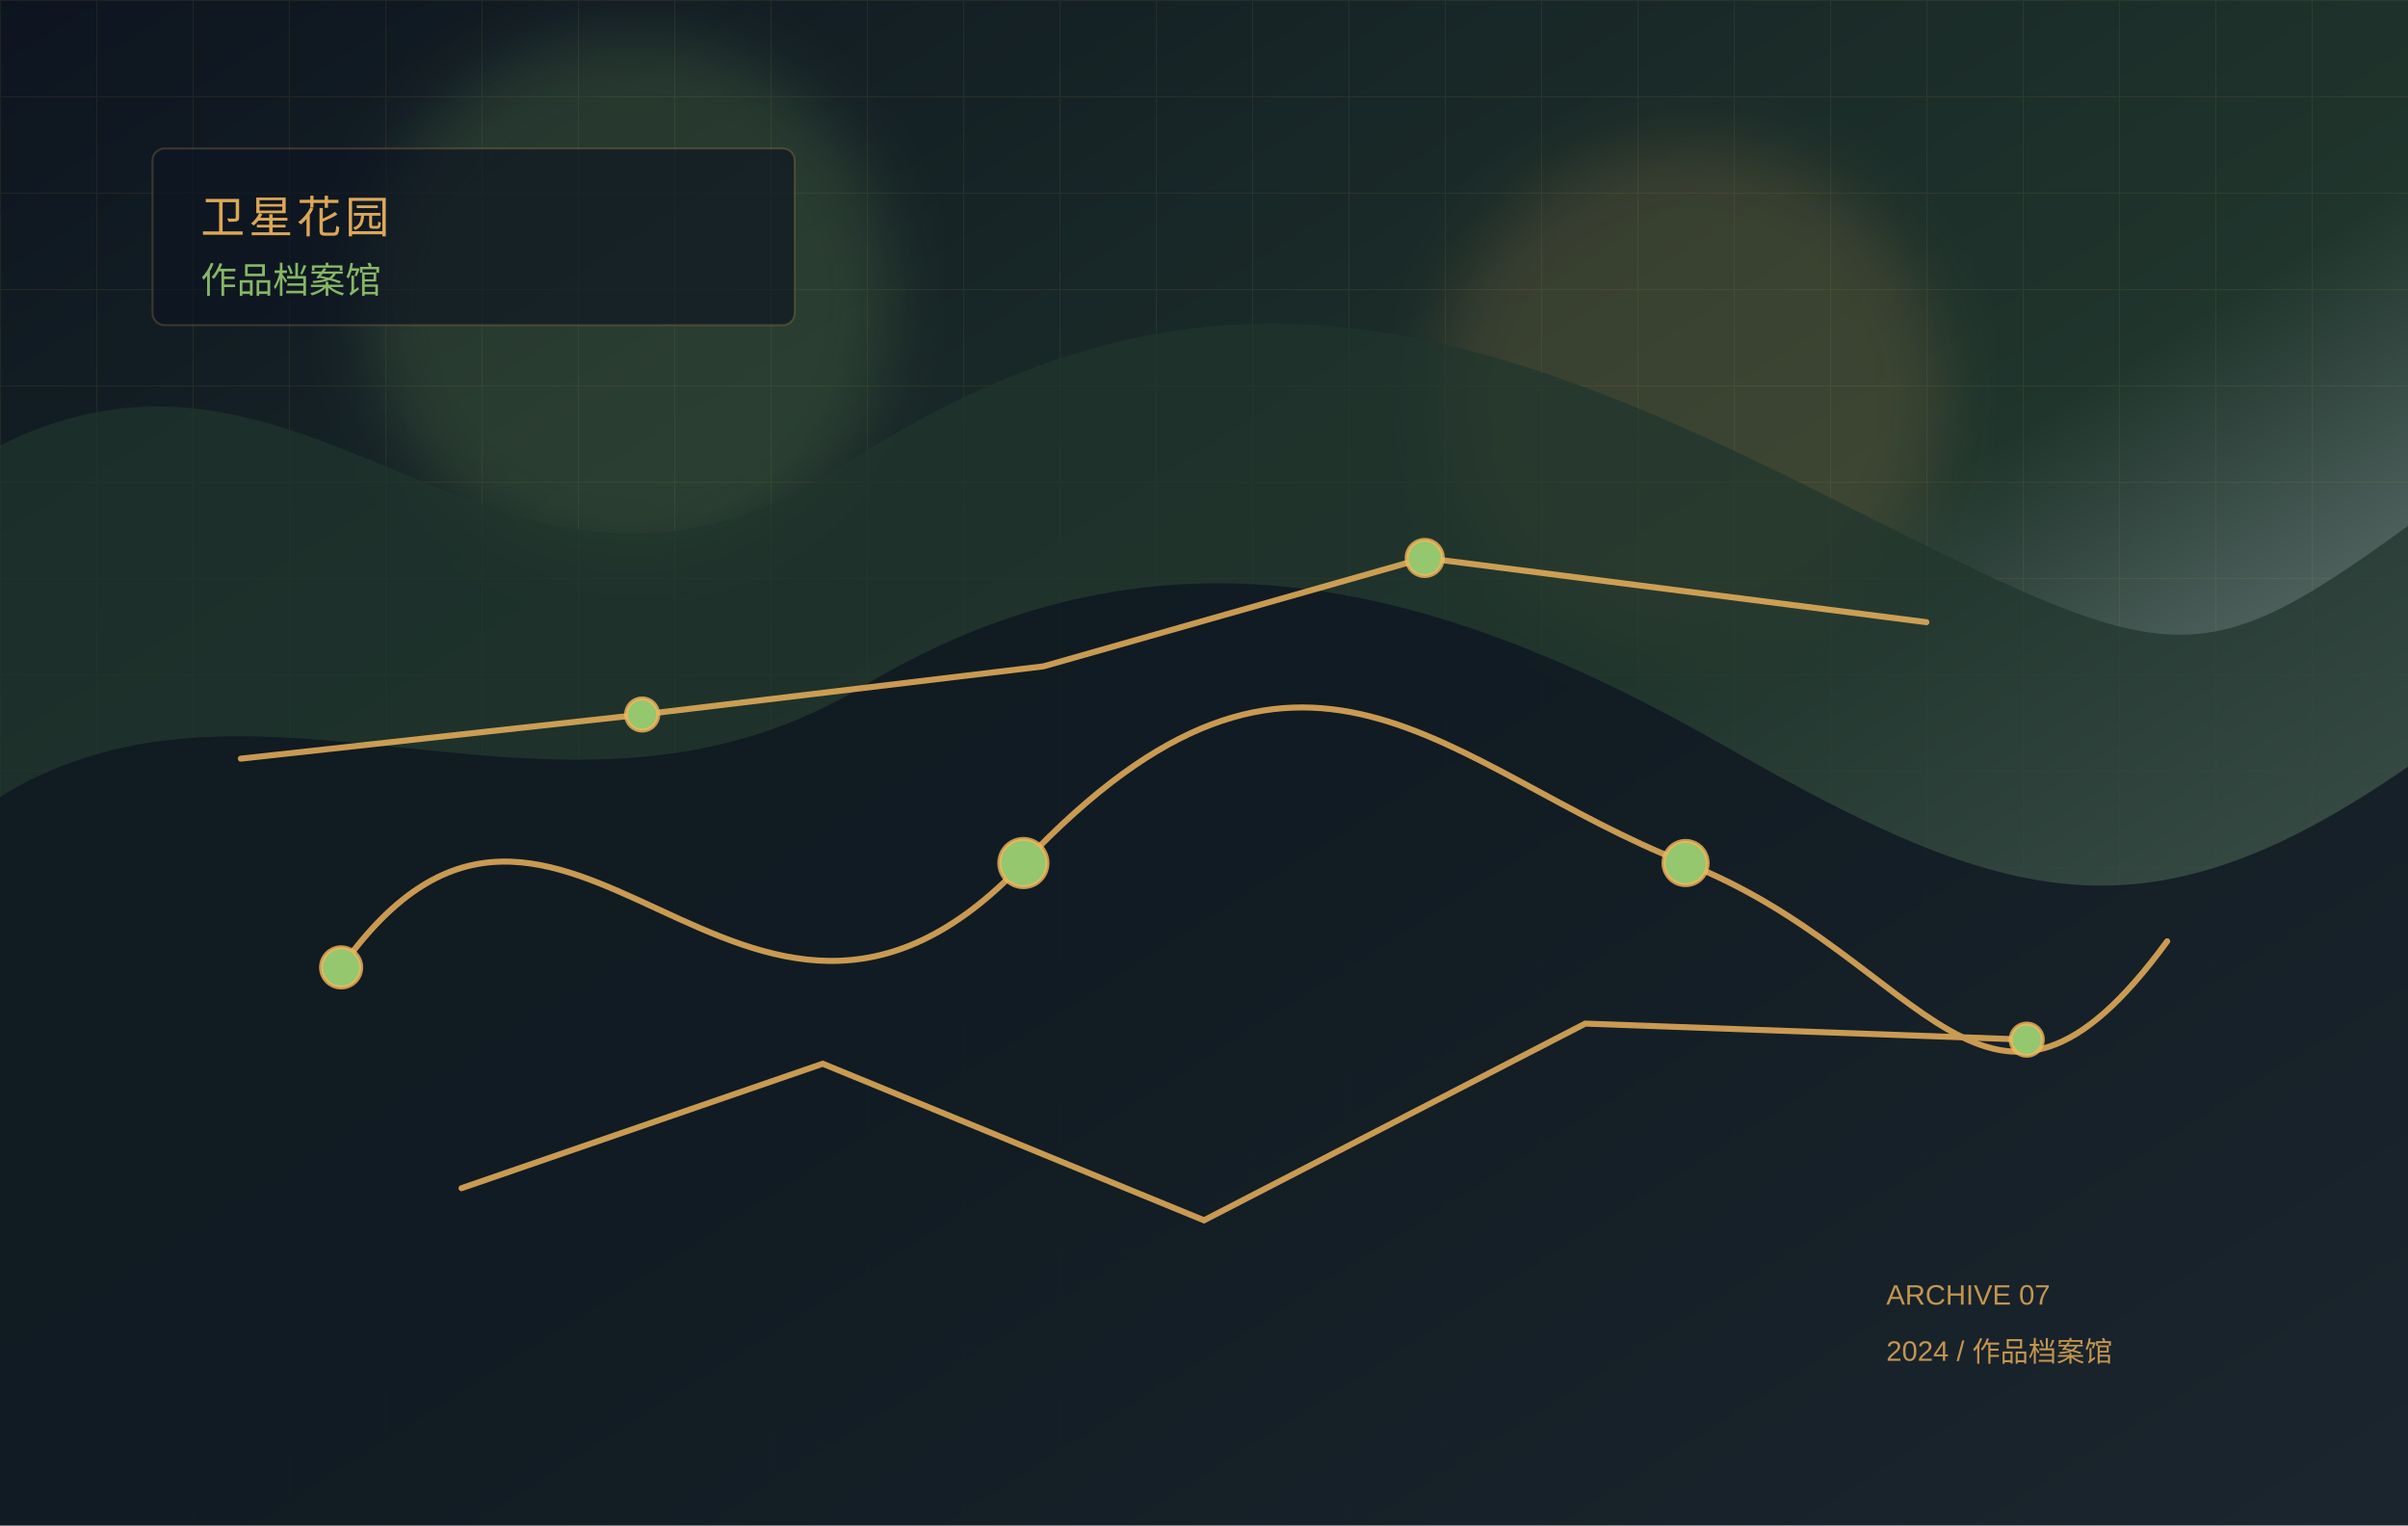
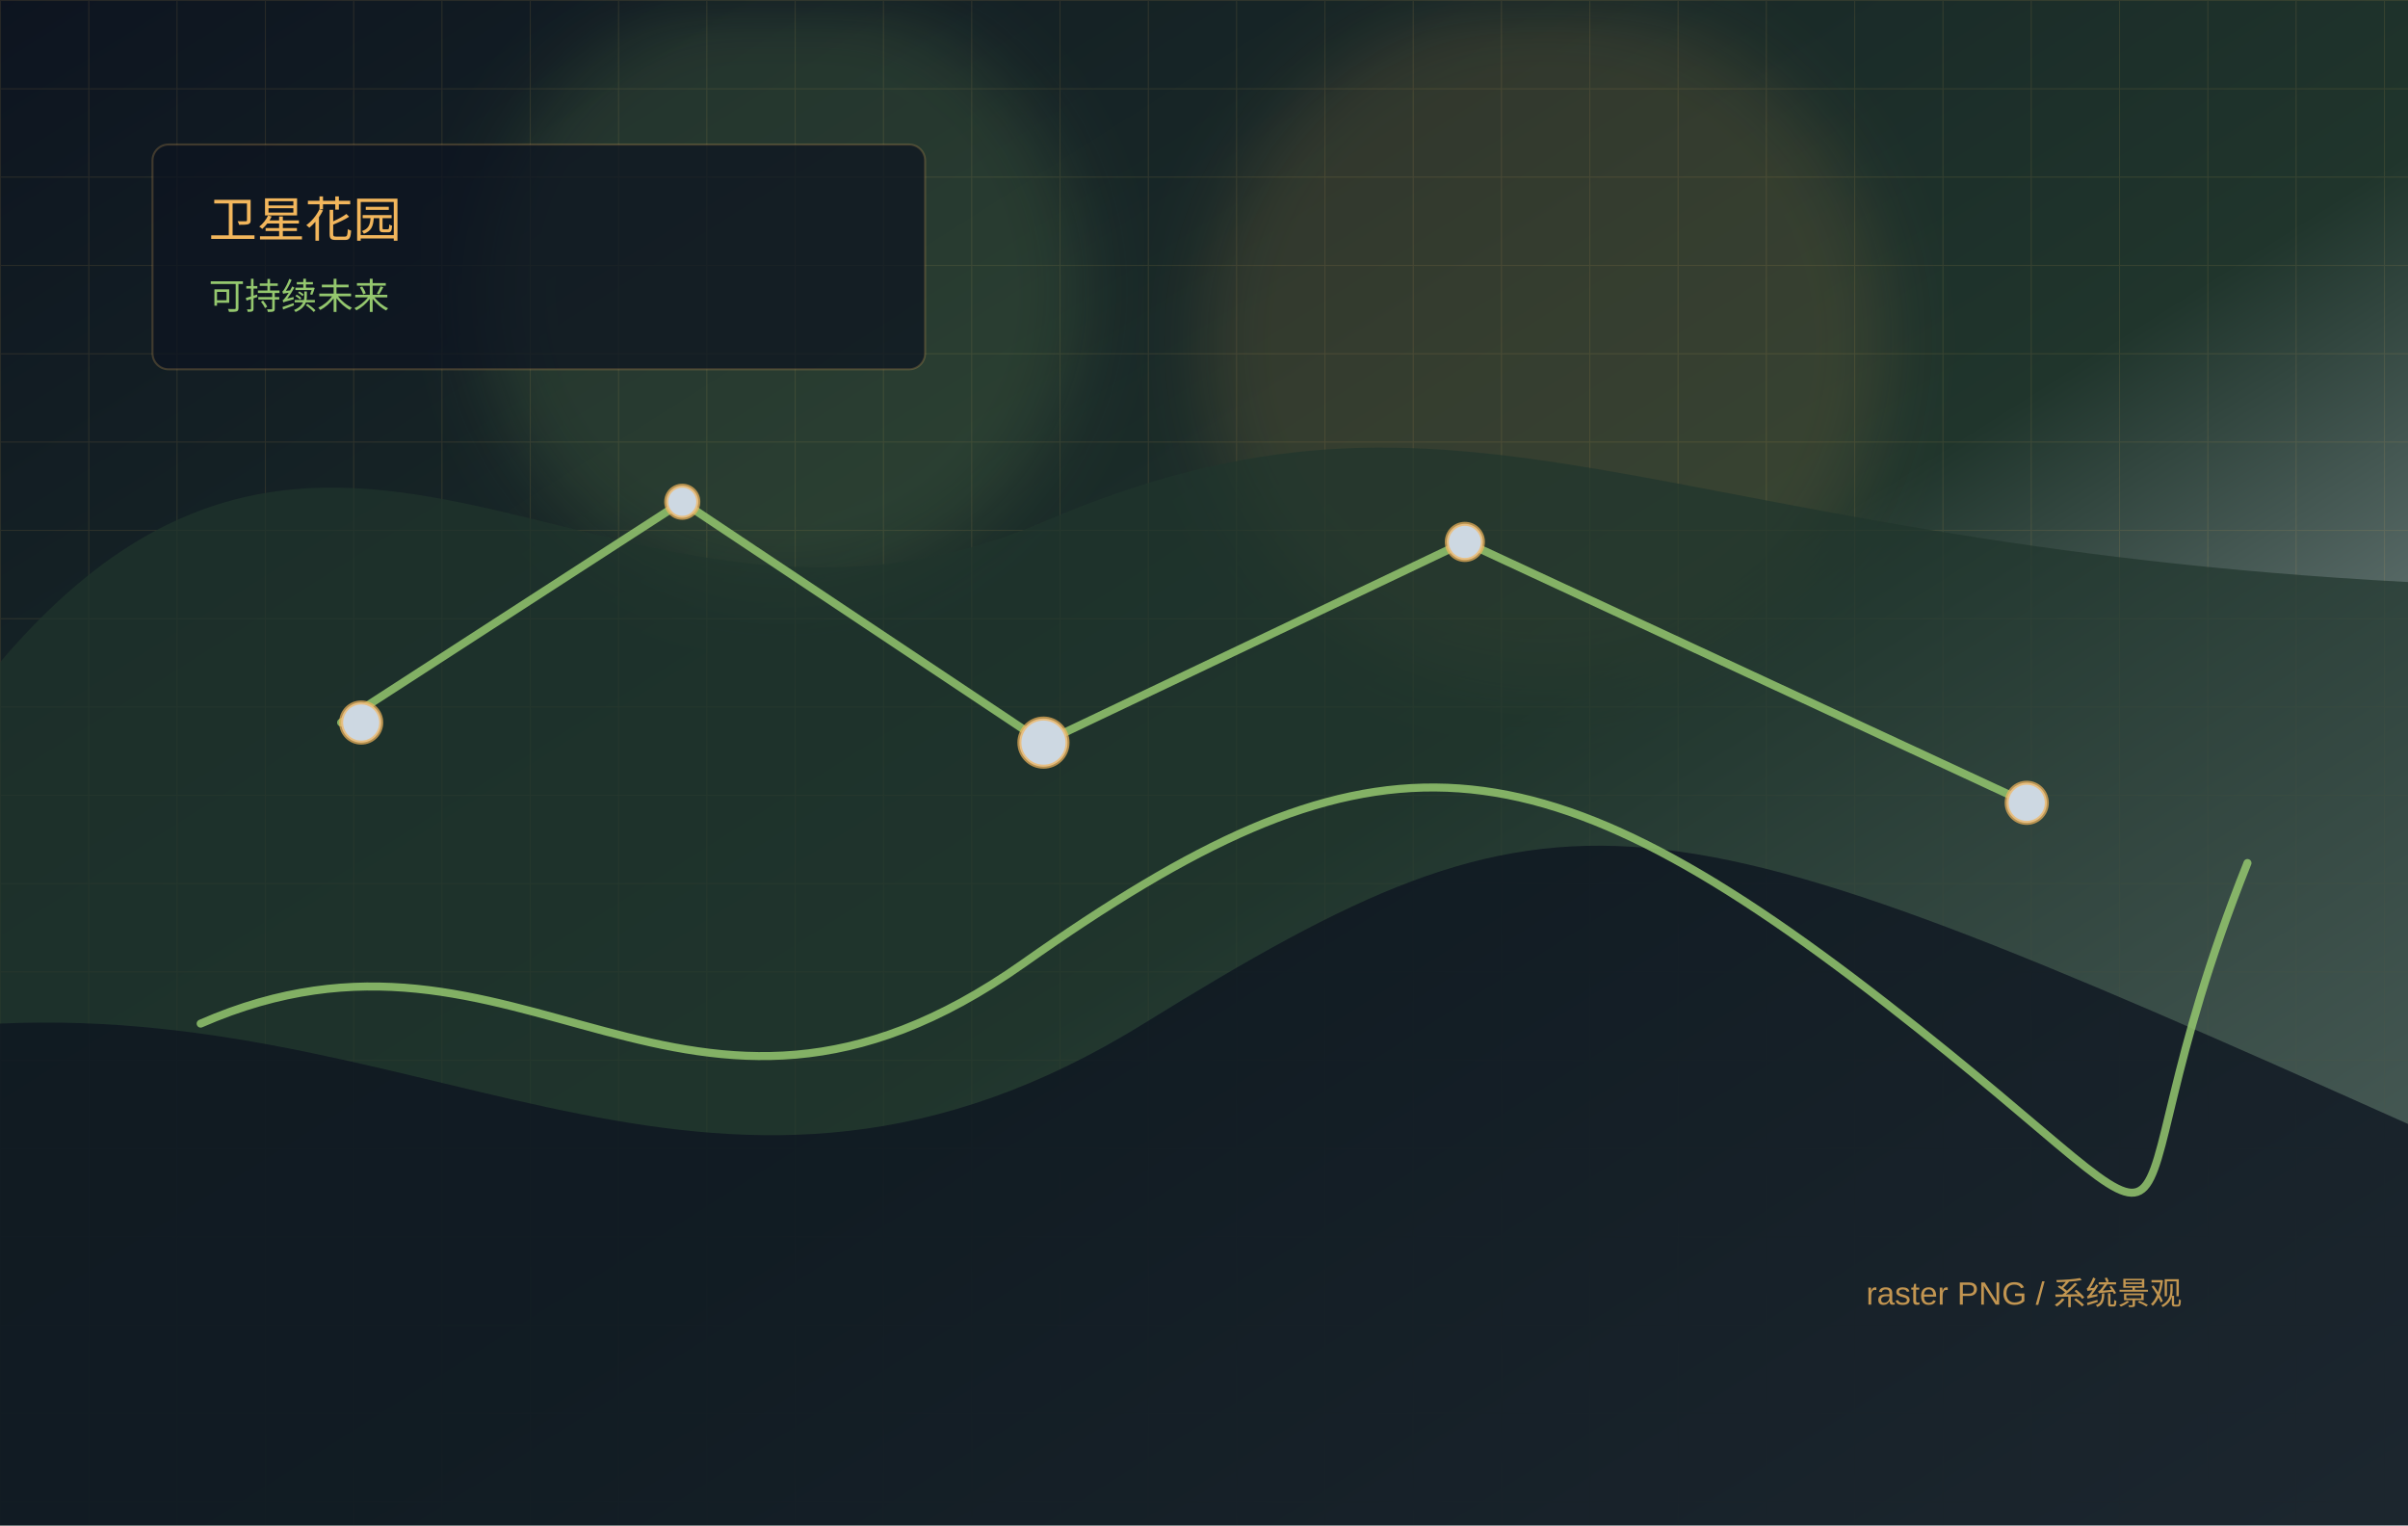
<svg xmlns="http://www.w3.org/2000/svg" viewBox="0 0 1200 760" role="img" aria-labelledby="title desc">
  <defs>
-     <linearGradient id="sky" x1="0" y1="0" x2="1" y2="1">
+     <linearGradient id="g" x1="0" y1="0" x2="1" y2="1">
      <stop offset="0" stop-color="#0d1420" />
-       <stop offset="0.56" stop-color="#20352c" />
+       <stop offset=".55" stop-color="#20352c" />
      <stop offset="1" stop-color="#cdd8e2" />
    </linearGradient>
-     <pattern id="grid" width="48" height="48" patternUnits="userSpaceOnUse">
-       <path d="M48 0H0V48" fill="none" stroke="#f2b65c" stroke-opacity=".12" stroke-width="1" />
+     <pattern id="grid" width="44" height="44" patternUnits="userSpaceOnUse">
+       <path d="M44 0H0V44" fill="none" stroke="#f2b65c" stroke-opacity=".11" />
    </pattern>
-     <filter id="soft">
-       <feGaussianBlur stdDeviation="16" />
+     <filter id="blur">
+       <feGaussianBlur stdDeviation="18" />
    </filter>
  </defs>
-   <rect width="1200" height="760" fill="url(#sky)" />
-   <rect width="1200" height="760" fill="url(#grid)" opacity=".65" />
-   <circle cx="313" cy="148" r="131" fill="#94c76e" opacity=".16" filter="url(#soft)" />
-   <circle cx="842" cy="198" r="126" fill="#f2b65c" opacity=".14" filter="url(#soft)" />
-   <path d="M0 222 C 160 142, 250 342, 420 232 S 720 152, 900 242 S 1090 342, 1200 262 V760 H0Z" fill="#20352c" opacity=".72" />
-   <path d="M0 397 C 130 317, 280 432, 430 342 S 720 292, 860 372 S 1070 472, 1200 382 V760 H0Z" fill="#0d1420" opacity=".78" />
-   <g fill="none" stroke="#f2b65c" stroke-width="3" stroke-linecap="round" opacity=".82">
-     <path d="M170 482 C280 327, 370 578, 510 430 S720 383, 840 430 S990 592, 1080 469" />
-     <path d="M120 378 L320 356 L520 332 L710 278 L960 310" />
-     <path d="M230 592 L410 530 L600 608 L790 510 L1010 518" />
+   <rect width="1200" height="760" fill="url(#g)" />
+   <rect width="1200" height="760" fill="url(#grid)" />
+   <circle cx="390" cy="145" r="150" fill="#94c76e" opacity=".14" filter="url(#blur)" />
+   <circle cx="770" cy="170" r="170" fill="#f2b65c" opacity=".12" filter="url(#blur)" />
+   <path d="M0 330 C170 130, 310 350, 520 260 S820 270, 1200 290 V760 H0Z" fill="#20352c" opacity=".7" />
+   <path d="M0 510 C220 500, 360 640, 570 510 S820 390, 1200 560 V760 H0Z" fill="#0d1420" opacity=".78" />
+   <g fill="none" stroke="#94c76e" stroke-width="4" stroke-linecap="round" opacity=".85">
+     <path d="M100 510 C260 440, 340 600, 510 480 S760 360, 940 500 S1040 630, 1120 430" />
+     <path d="M170 360 L340 250 L520 370 L730 270 L1010 400" />
  </g>
-   <g fill="#94c76e" stroke="#f2b65c" stroke-opacity=".8" stroke-width="2">
-     <circle cx="170" cy="482" r="10" />
-     <circle cx="320" cy="356" r="8" />
-     <circle cx="510" cy="430" r="12" />
-     <circle cx="710" cy="278" r="9" />
-     <circle cx="840" cy="430" r="11" />
-     <circle cx="1010" cy="518" r="8" />
+   <g fill="#cdd8e2" stroke="#f2b65c" stroke-opacity=".7" stroke-width="2">
+     <circle cx="180" cy="360" r="10" />
+     <circle cx="340" cy="250" r="8" />
+     <circle cx="520" cy="370" r="12" />
+     <circle cx="730" cy="270" r="9" />
+     <circle cx="1010" cy="400" r="10" />
  </g>
-   <g opacity=".9">
-     <rect x="76" y="74" width="320" height="88" rx="6" fill="#0d1420" fill-opacity=".72" stroke="#f2b65c" stroke-opacity=".22" />
-     <text x="100" y="116" fill="#f2b65c" font-family="Arial, sans-serif" font-size="22" letter-spacing="2">卫星花园</text>
-     <text x="100" y="146" fill="#94c76e" font-family="Arial, sans-serif" font-size="18">作品档案馆</text>
-   </g>
-   <g font-family="Arial, sans-serif" font-size="14" fill="#f2b65c" opacity=".78">
-     <text x="940" y="650">ARCHIVE 07</text>
-     <text x="940" y="678">2024 / 作品档案馆</text>
-   </g>
+   <rect x="76" y="72" width="385" height="112" rx="8" fill="#0d1420" fill-opacity=".72" stroke="#f2b65c" stroke-opacity=".22" />
+   <text x="104" y="118" fill="#f2b65c" font-family="Arial, sans-serif" font-size="24">卫星花园</text>
+   <text x="104" y="154" fill="#94c76e" font-family="Arial, sans-serif" font-size="18">可持续未来</text>
+   <text x="930" y="650" fill="#f2b65c" opacity=".78" font-family="Arial, sans-serif" font-size="16">raster PNG / 系统景观</text>
</svg>
